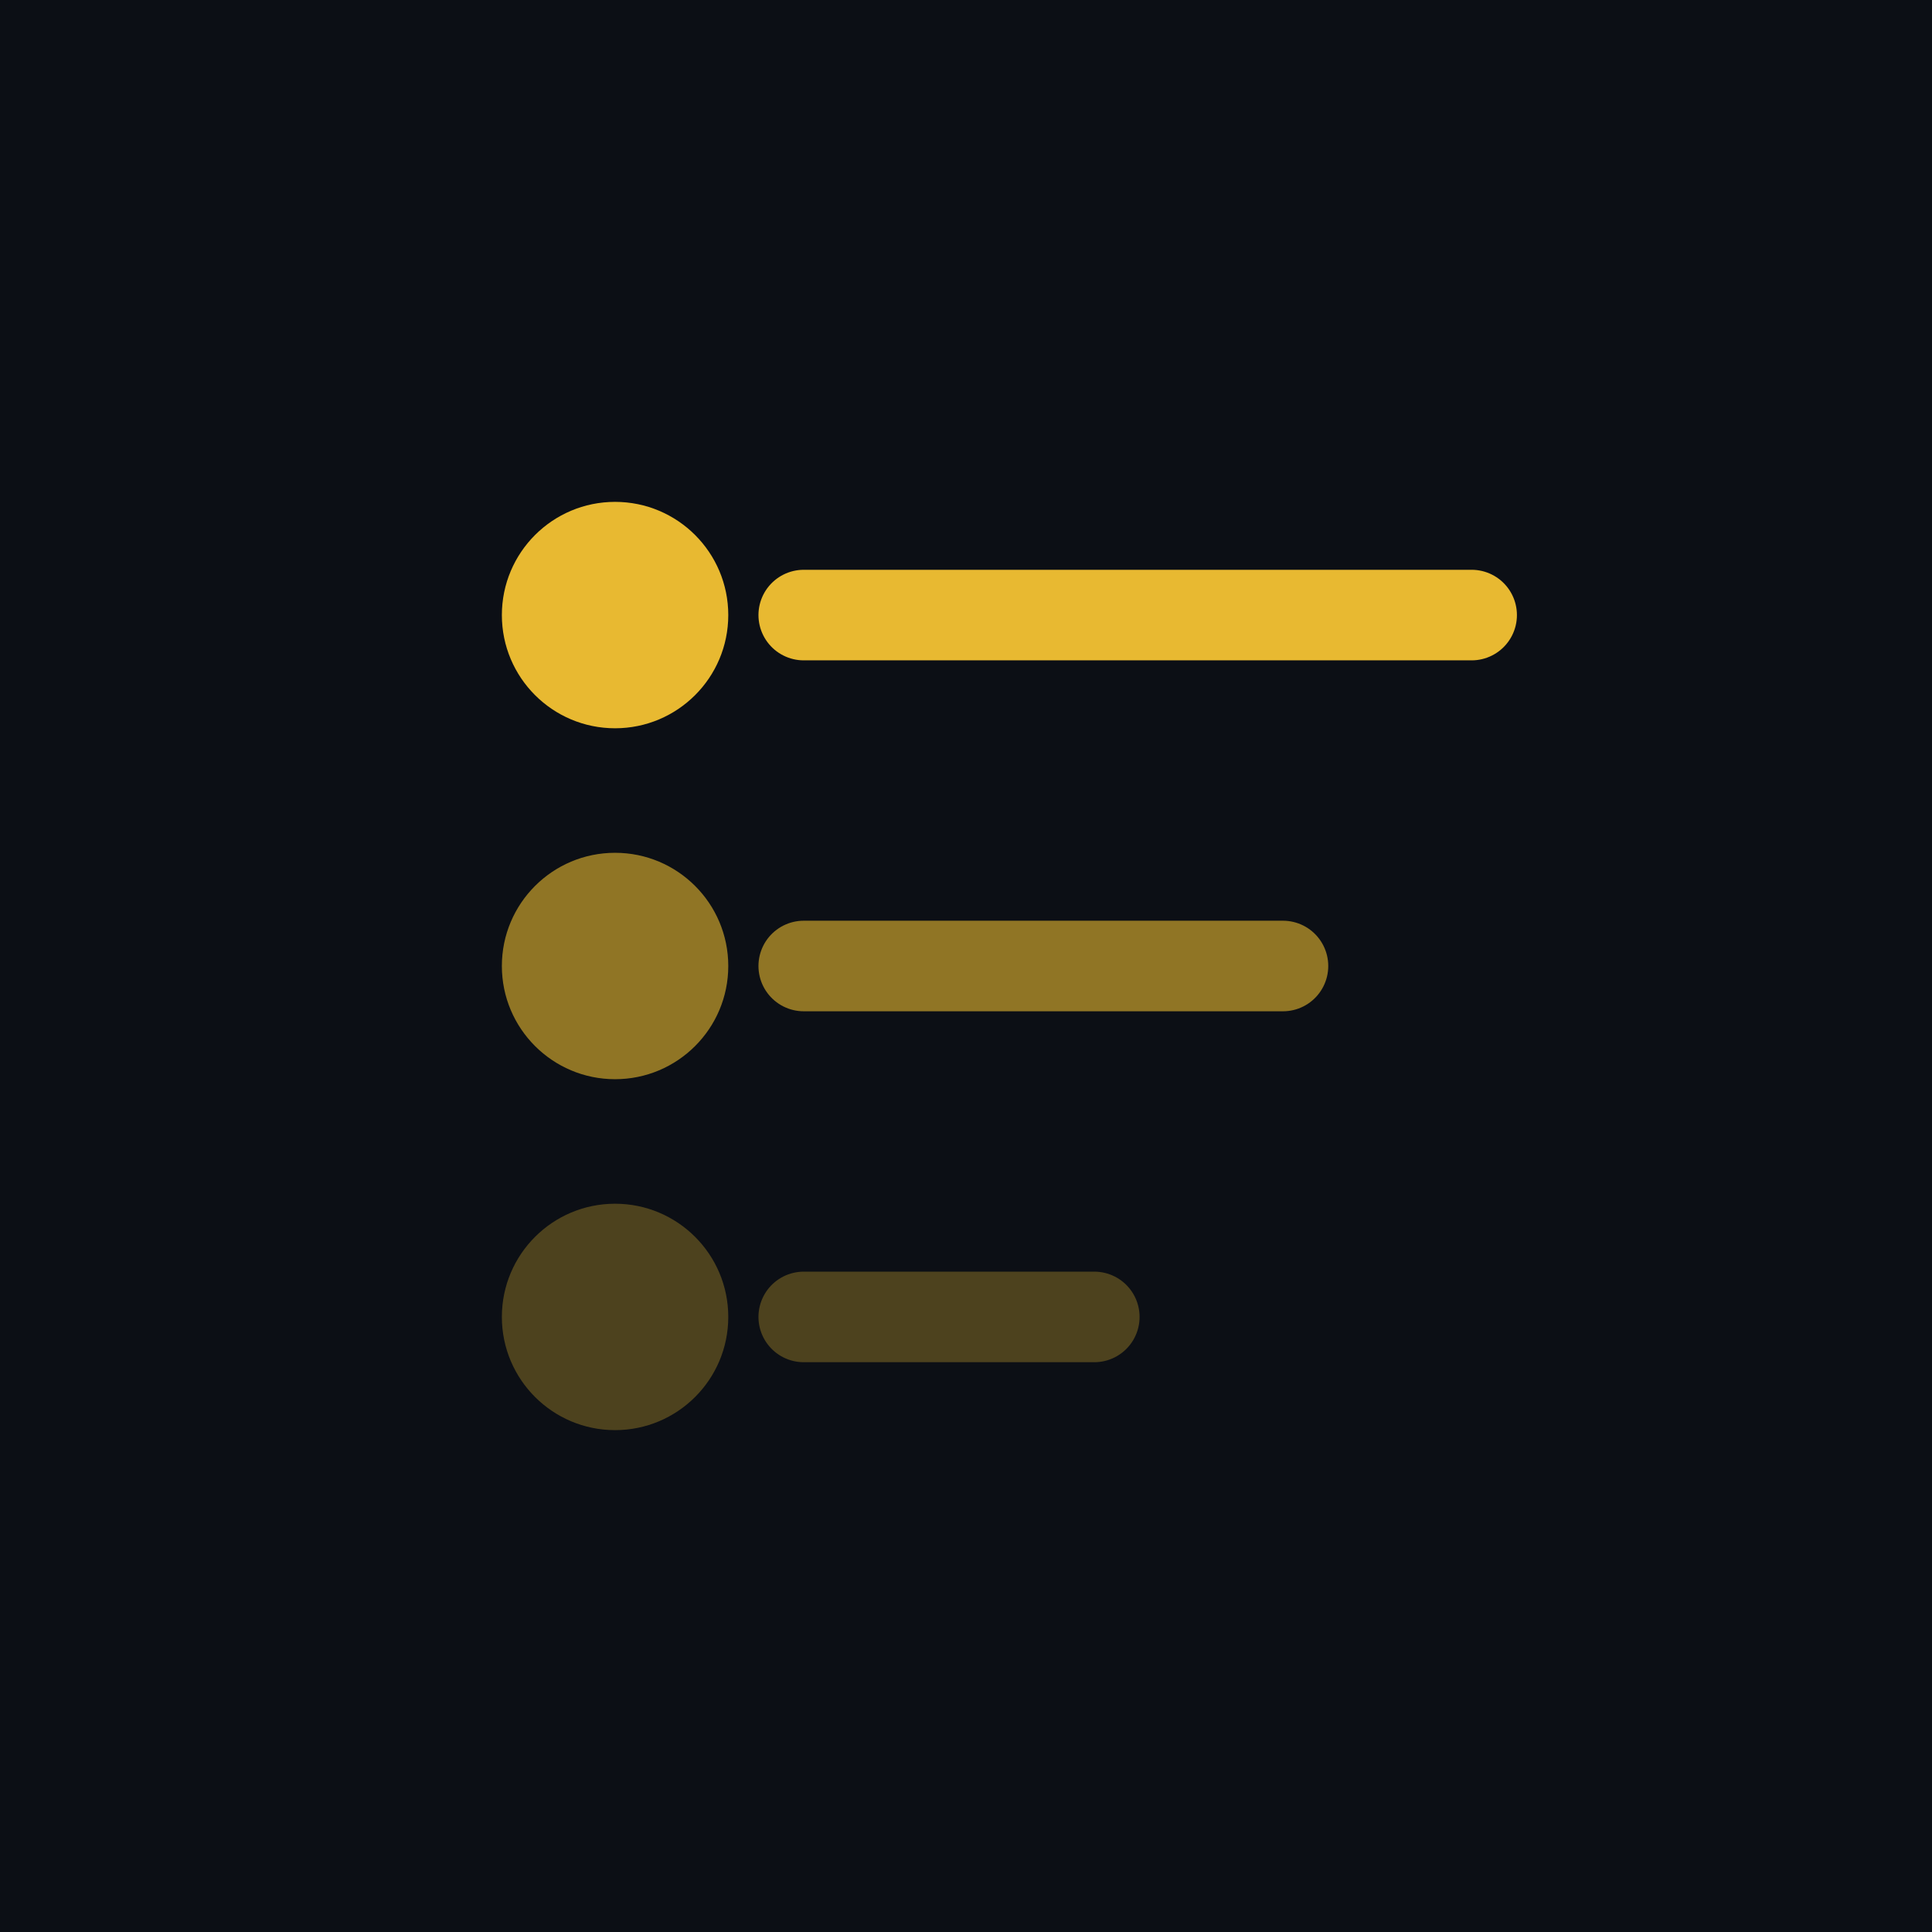
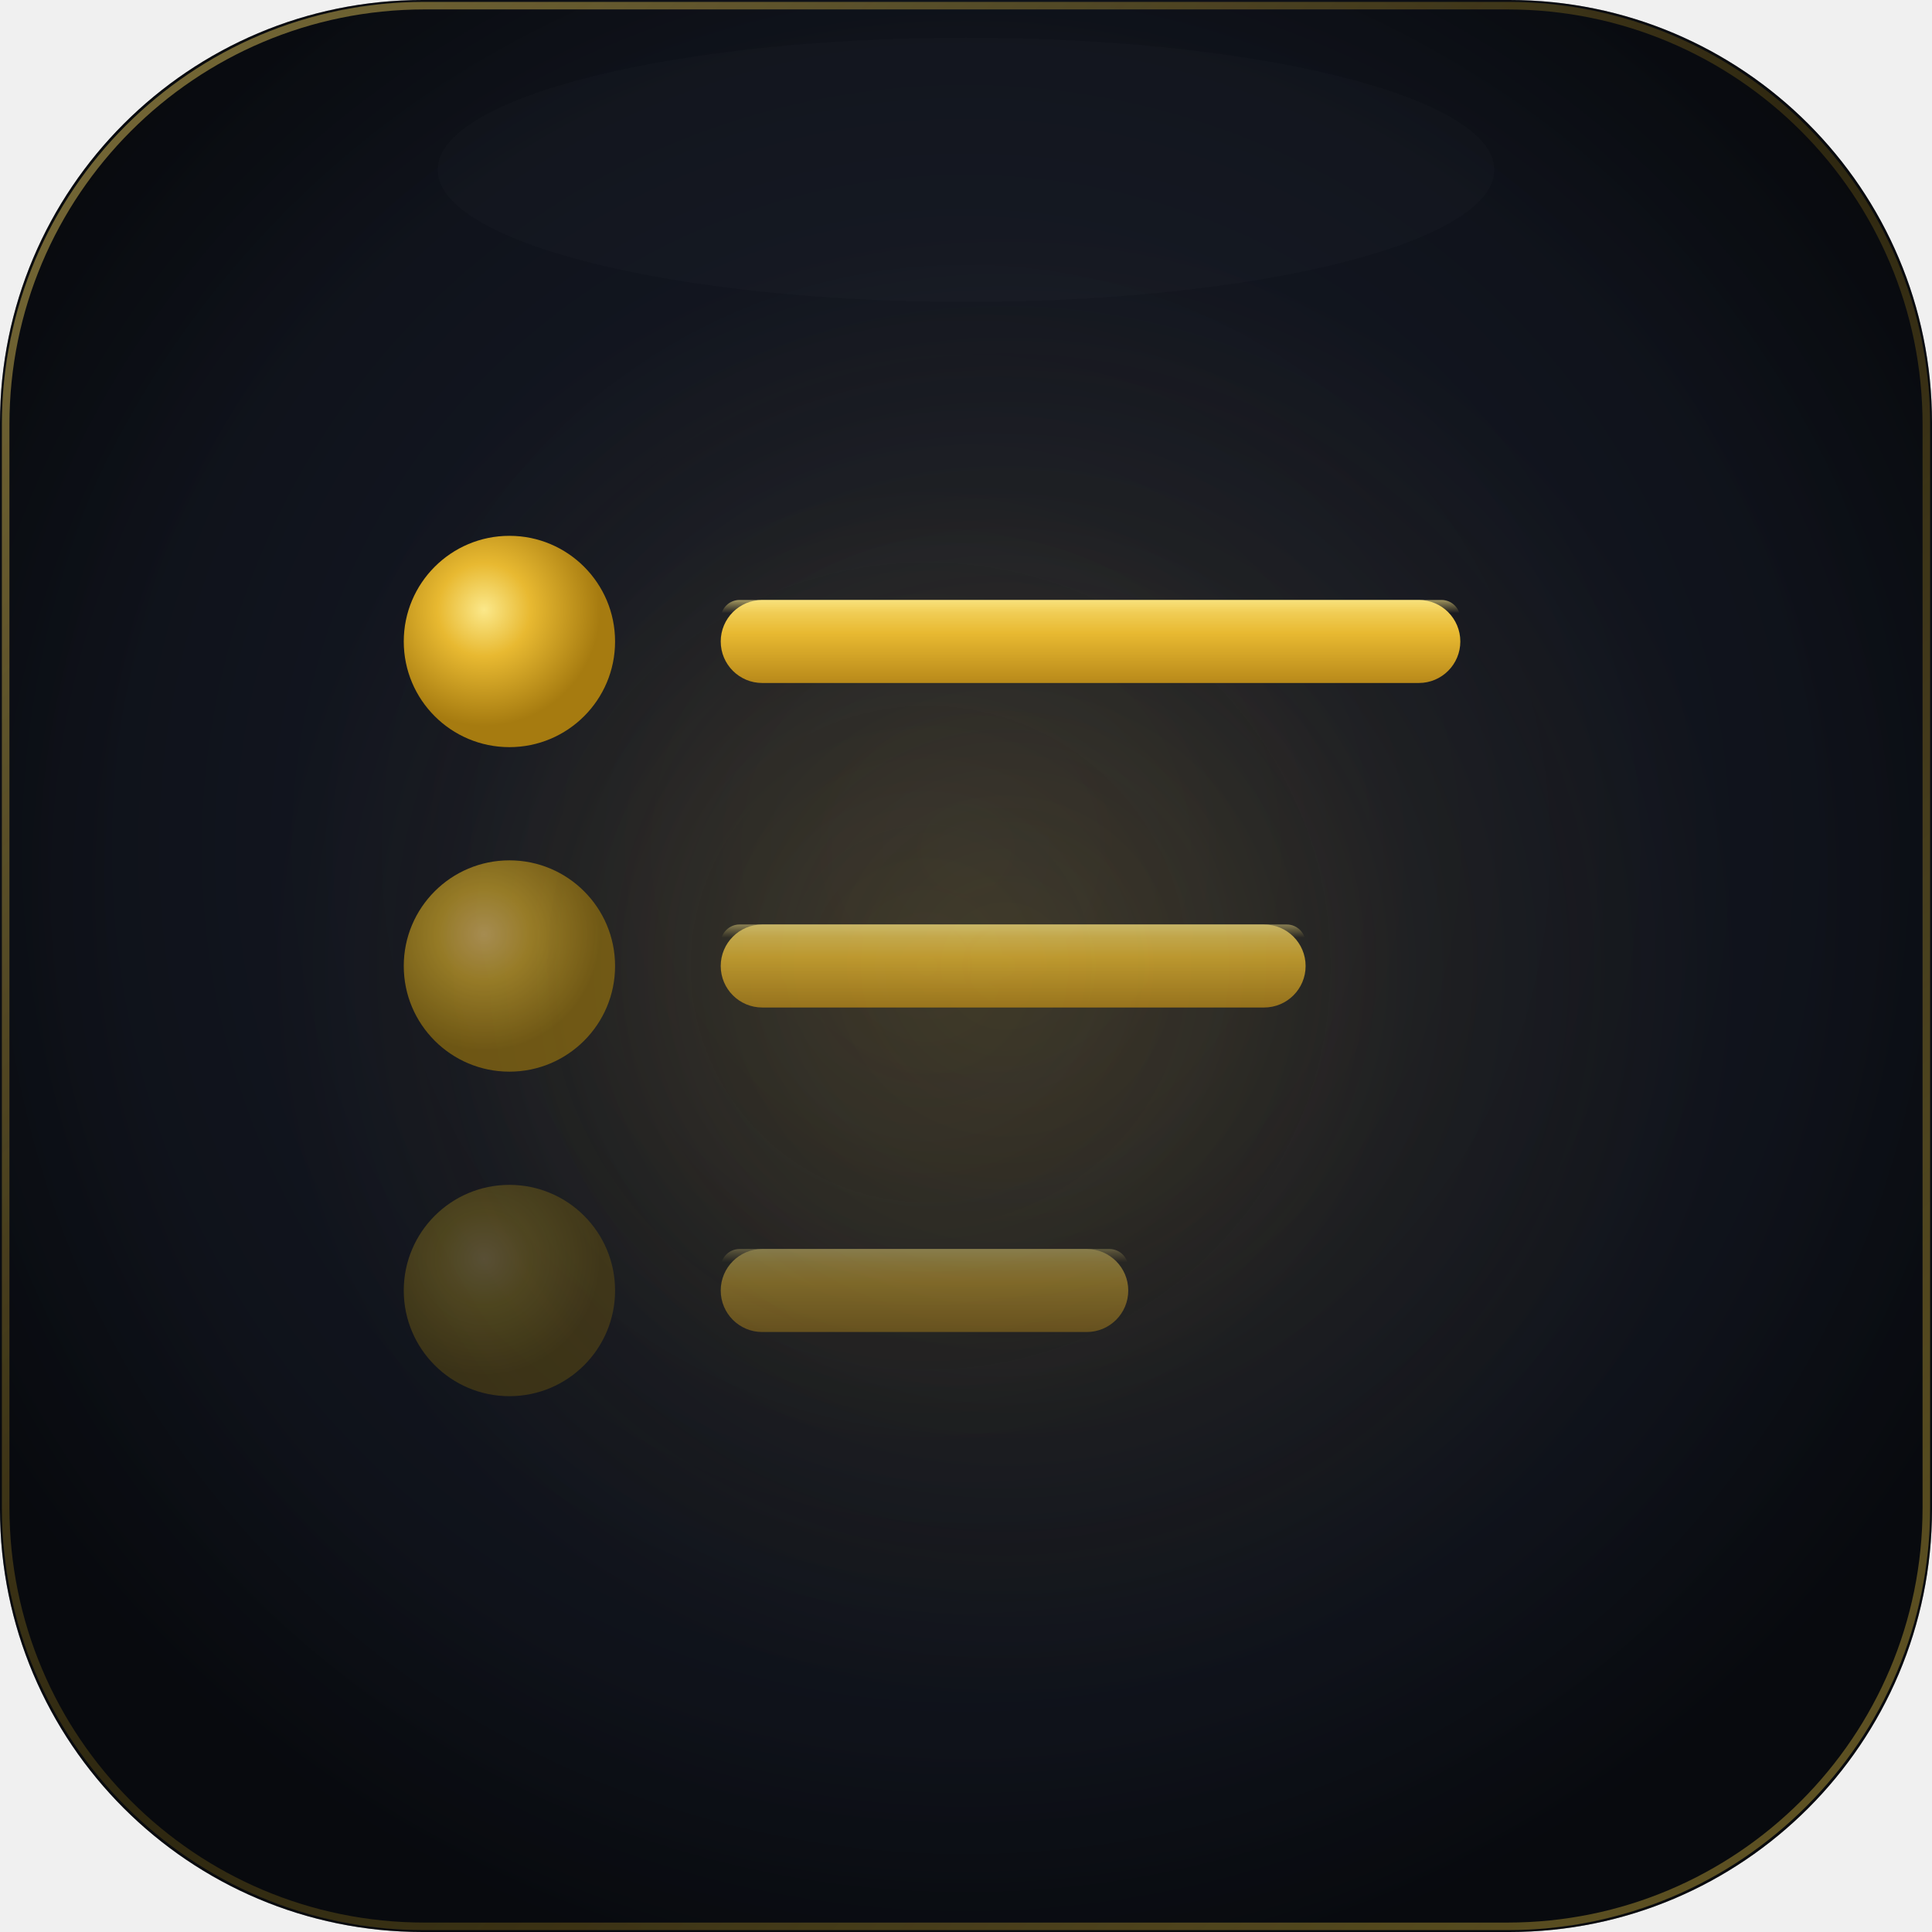
<svg xmlns="http://www.w3.org/2000/svg" viewBox="0 0 512 512">
-   <rect width="512" height="512" fill="#0C0F15" />
-   <circle cx="163" cy="163" r="30" fill="#E8B931" />
-   <line x1="213" y1="163" x2="390" y2="163" stroke="#E8B931" stroke-width="24" stroke-linecap="round" />
-   <circle cx="163" cy="256" r="30" fill="#E8B931" opacity="0.6" />
-   <line x1="213" y1="256" x2="340" y2="256" stroke="#E8B931" stroke-width="24" stroke-linecap="round" opacity="0.6" />
-   <circle cx="163" cy="349" r="30" fill="#E8B931" opacity="0.3" />
-   <line x1="213" y1="349" x2="290" y2="349" stroke="#E8B931" stroke-width="24" stroke-linecap="round" opacity="0.3" />
+   <defs>
+     <linearGradient id="gold" x1="0" y1="0" x2="0" y2="1">
+       <stop offset="0%" stop-color="#F5D96B" />
+       <stop offset="40%" stop-color="#E8B931" />
+       <stop offset="100%" stop-color="#B8891A" />
+     </linearGradient>
+     <linearGradient id="barHighlight" x1="0" y1="0" x2="0" y2="1">
+       <stop offset="0%" stop-color="#FBE88A" stop-opacity="0.6" />
+       <stop offset="35%" stop-color="#F5D96B" stop-opacity="0" />
+     </linearGradient>
+     <radialGradient id="sphere1" cx="38%" cy="35%" r="55%">
+       <stop offset="0%" stop-color="#FBE88A" />
+       <stop offset="40%" stop-color="#E8B931" />
+       <stop offset="100%" stop-color="#A67B10" />
+     </radialGradient>
+     <radialGradient id="sphere2" cx="38%" cy="35%" r="55%">
+       <stop offset="0%" stop-color="#D4B060" />
+       <stop offset="40%" stop-color="#BF9A28" />
+       <stop offset="100%" stop-color="#8A6A10" />
+     </radialGradient>
+     <radialGradient id="sphere3" cx="38%" cy="35%" r="55%">
+       <stop offset="0%" stop-color="#A89050" />
+       <stop offset="40%" stop-color="#917A20" />
+       <stop offset="100%" stop-color="#6B5510" />
+     </radialGradient>
+     <radialGradient id="bg" cx="50%" cy="44%" r="60%">
+       <stop offset="0%" stop-color="#181C2A" />
+       <stop offset="100%" stop-color="#0C0F15" />
+     </radialGradient>
+     <radialGradient id="vignette" cx="50%" cy="46%" r="58%">
+       <stop offset="0%" stop-color="black" stop-opacity="0" />
+       <stop offset="75%" stop-color="black" stop-opacity="0" />
+       <stop offset="100%" stop-color="black" stop-opacity="0.35" />
+     </radialGradient>
+     <radialGradient id="warmth" cx="52%" cy="50%" r="38%">
+       <stop offset="0%" stop-color="#E8B931" stop-opacity="0.14" />
+       <stop offset="60%" stop-color="#E8B931" stop-opacity="0.05" />
+       <stop offset="100%" stop-color="#E8B931" stop-opacity="0" />
+     </radialGradient>
+     <radialGradient id="innerGlow" cx="48%" cy="50%" r="25%">
+       <stop offset="0%" stop-color="#E8B931" stop-opacity="0.08" />
+       <stop offset="100%" stop-color="#E8B931" stop-opacity="0" />
+     </radialGradient>
+     <linearGradient id="borderGold" x1="0" y1="0" x2="1" y2="1">
+       <stop offset="0%" stop-color="#F5D96B" stop-opacity="0.5" />
+       <stop offset="50%" stop-color="#C49A1A" stop-opacity="0.2" />
+       <stop offset="100%" stop-color="#F2D04A" stop-opacity="0.4" />
+     </linearGradient>
+   </defs>
+   <rect width="512" height="512" rx="112" fill="url(#bg)" />
+   <rect width="512" height="512" rx="112" fill="url(#vignette)" />
+   <rect width="512" height="512" rx="112" fill="url(#warmth)" />
+   <rect width="512" height="512" rx="112" fill="url(#innerGlow)" />
+   <ellipse cx="256" cy="45" rx="140" ry="35" fill="white" opacity="0.012" />
+   <rect x="1.5" y="1.5" width="509" height="509" rx="111" fill="none" stroke="url(#borderGold)" stroke-width="2" />
+   <circle cx="135" cy="170" r="28" fill="url(#sphere1)" />
+   <rect x="191" y="159" width="196" height="22" rx="11" fill="url(#gold)" />
+   <rect x="191" y="159" width="196" height="10" rx="5" fill="url(#barHighlight)" />
+   <g opacity="0.75">
+     <circle cx="135" cy="256" r="28" fill="url(#sphere2)" />
+     <rect x="191" y="245" width="155" height="22" rx="11" fill="url(#gold)" />
+     <rect x="191" y="245" width="155" height="10" rx="5" fill="url(#barHighlight)" />
+   </g>
+   <g opacity="0.45">
+     <circle cx="135" cy="342" r="28" fill="url(#sphere3)" />
+     <rect x="191" y="331" width="108" height="22" rx="11" fill="url(#gold)" />
+     <rect x="191" y="331" width="108" height="10" rx="5" fill="url(#barHighlight)" />
+   </g>
</svg>
